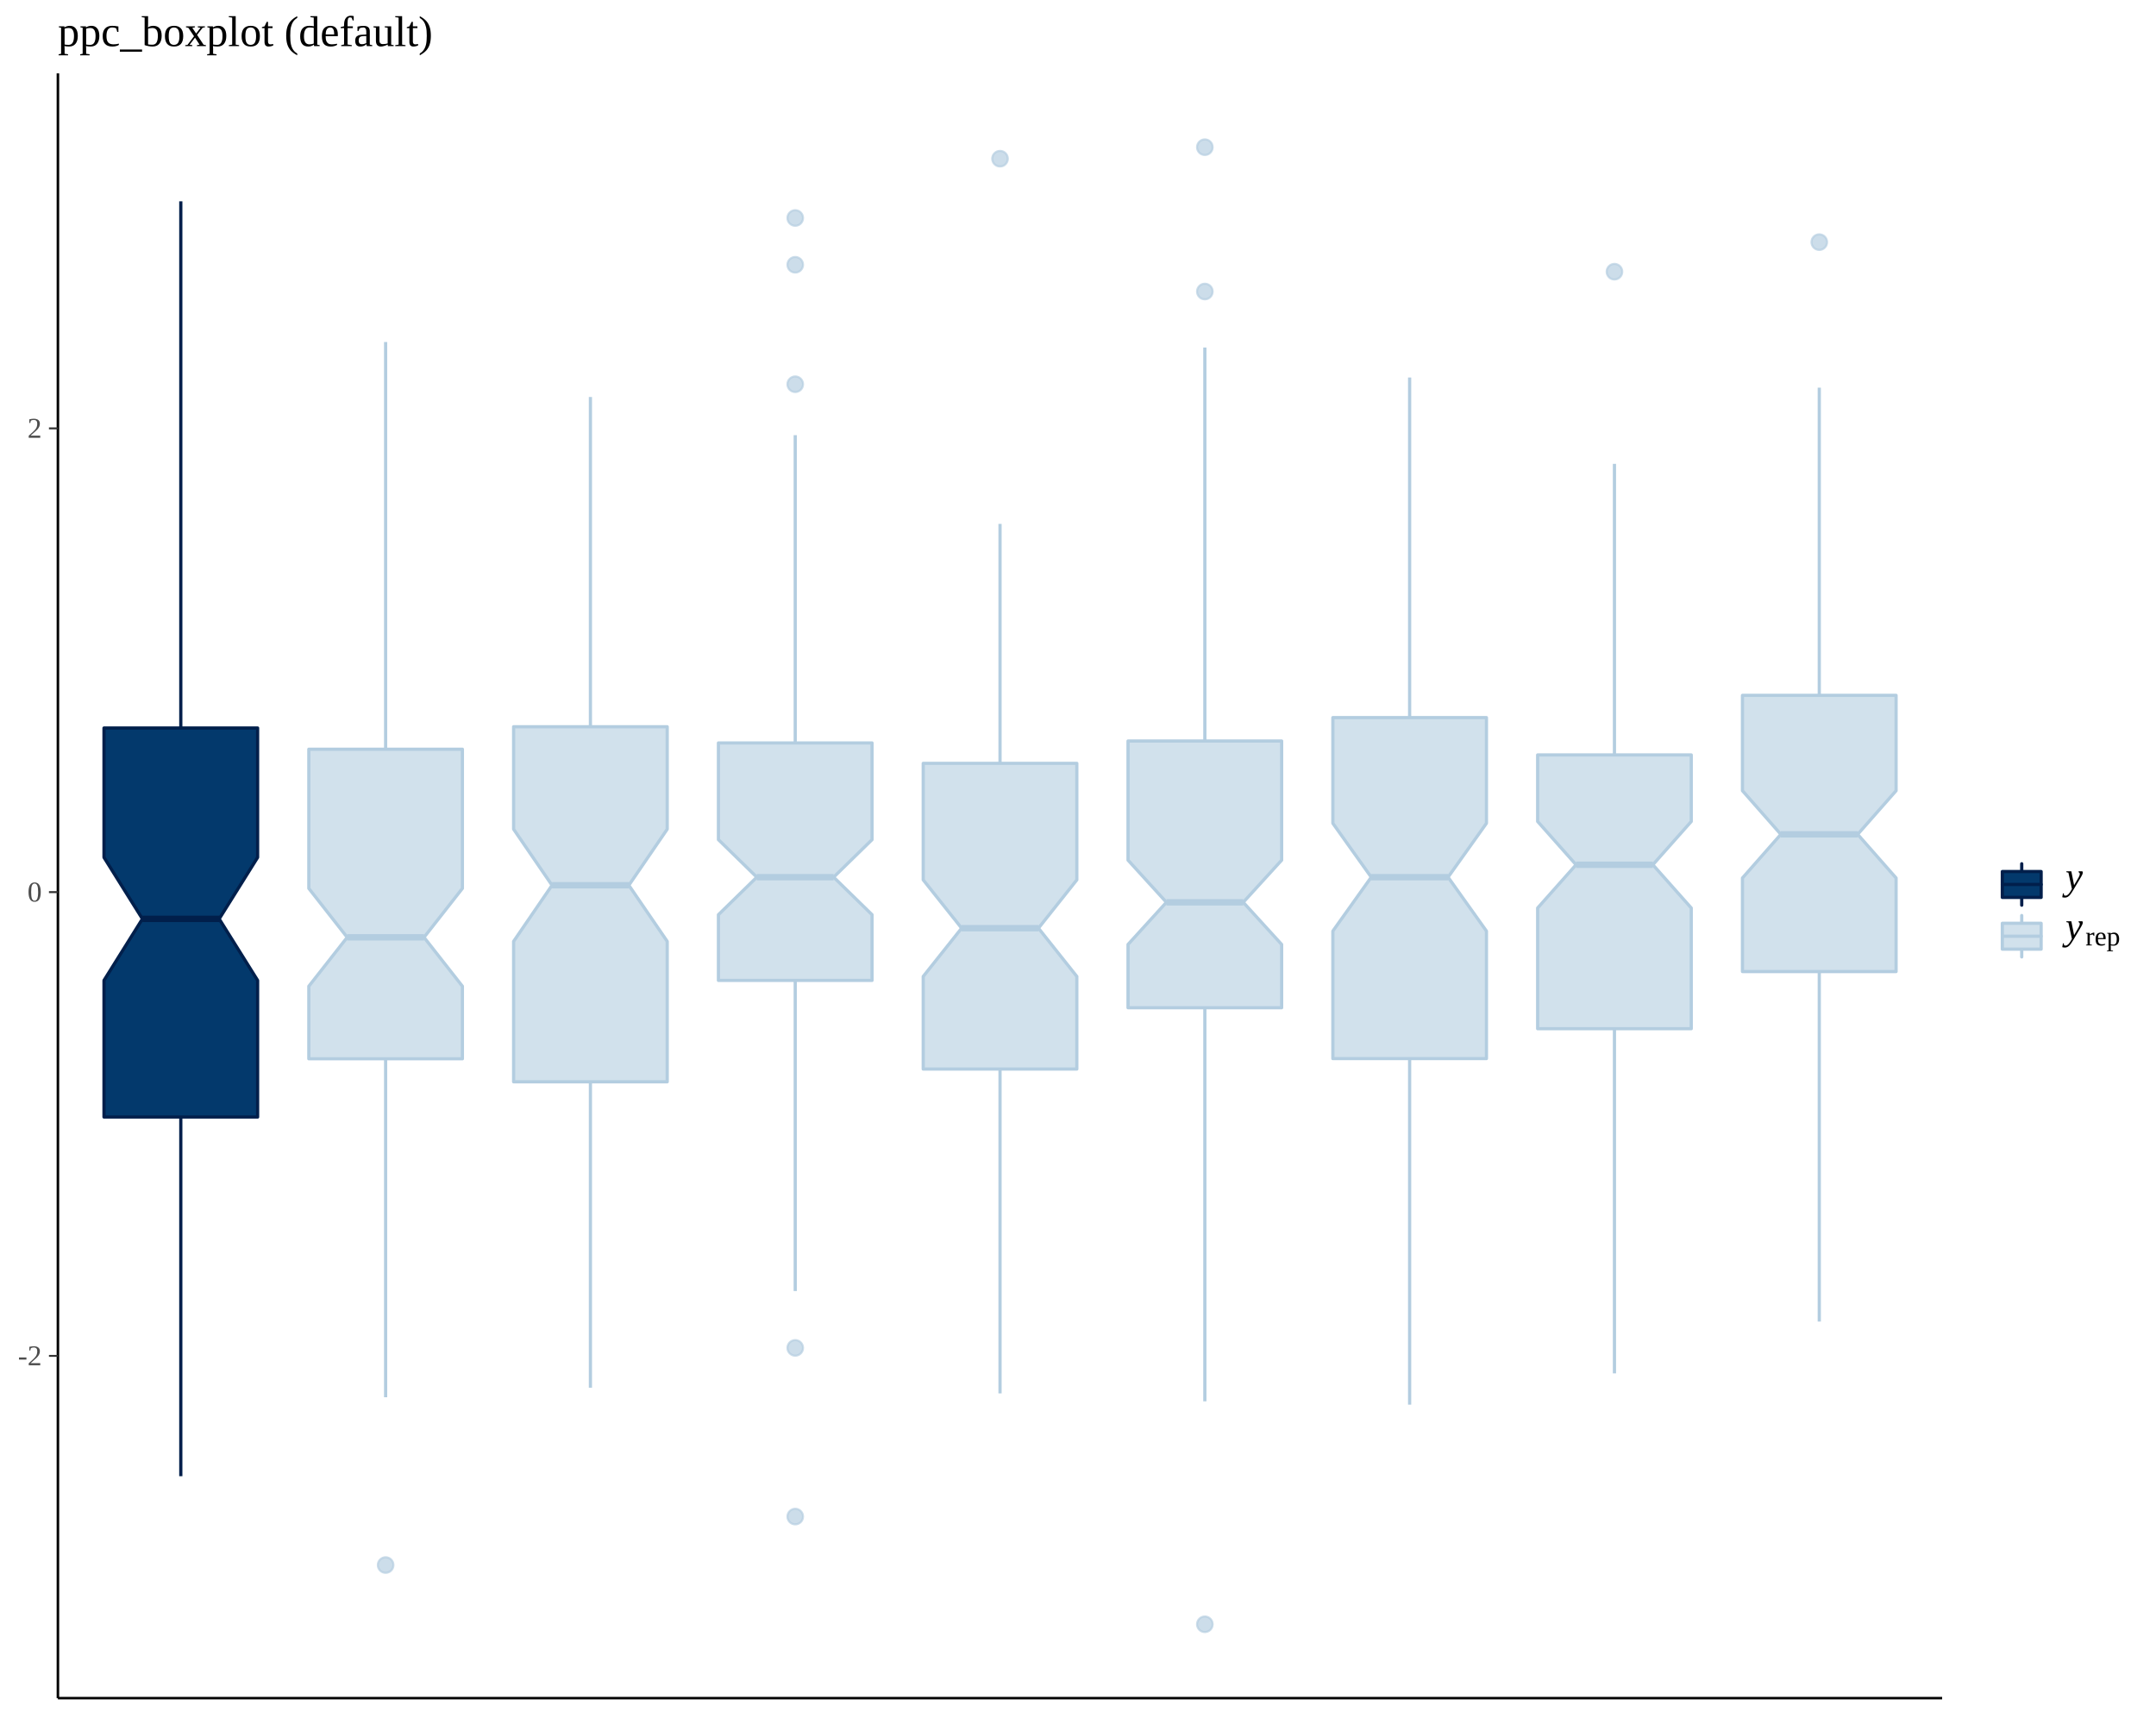
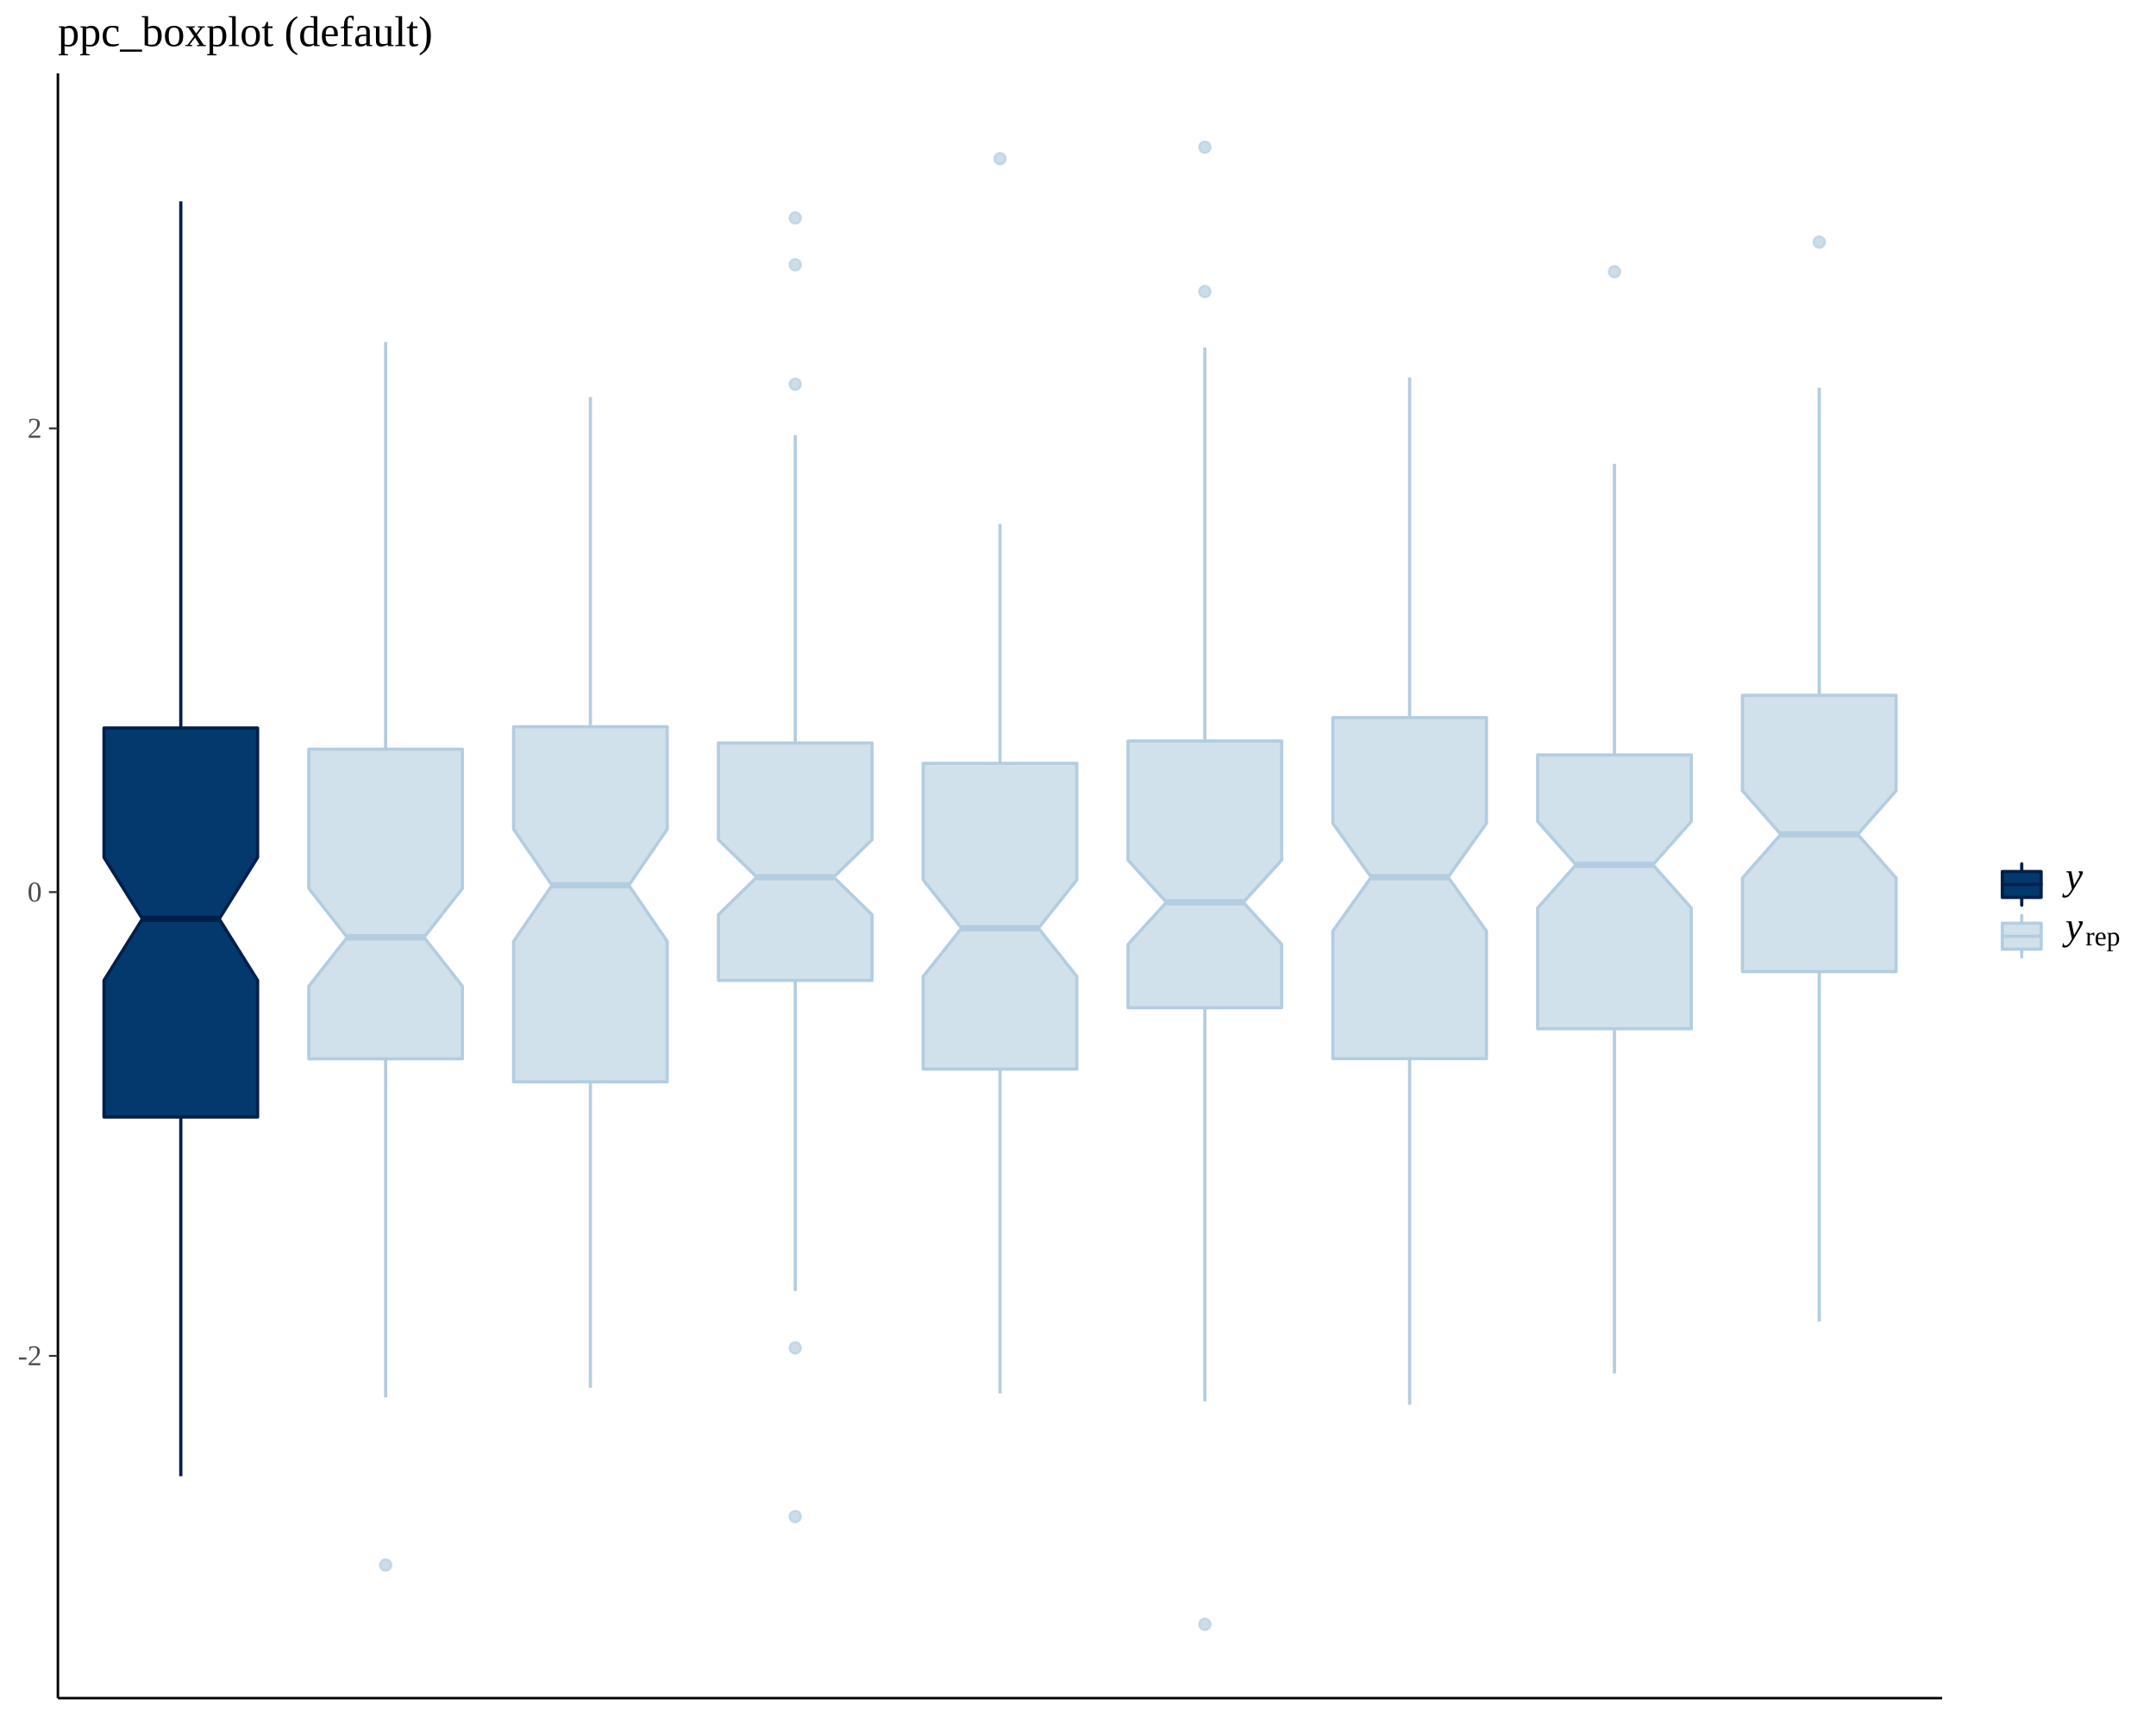
<svg xmlns="http://www.w3.org/2000/svg" viewBox="0 0 720.00 576.00">
  <defs>
    <style type="text/css">
    line, polyline, polygon, path, rect, circle {
      fill: none;
      stroke: #000000;
      stroke-linecap: round;
      stroke-linejoin: round;
      stroke-miterlimit: 10.00;
    }
  </style>
  </defs>
  <rect width="100%" height="100%" style="stroke: none; fill: #FFFFFF;" />
  <defs>
    <clipPath id="cpMTkuMzR8NjQ4LjU4fDU2Ny4wM3wyNC40OQ==">
      <rect x="19.34" y="24.49" width="629.24" height="542.55" />
    </clipPath>
  </defs>
  <line x1="60.38" y1="243.09" x2="60.38" y2="67.22" style="stroke-width: 1.07; stroke: #011F4B; stroke-linecap: butt;" clip-path="url(#cpMTkuMzR8NjQ4LjU4fDU2Ny4wM3wyNC40OQ==)" />
  <line x1="60.38" y1="372.99" x2="60.38" y2="492.92" style="stroke-width: 1.07; stroke: #011F4B; stroke-linecap: butt;" clip-path="url(#cpMTkuMzR8NjQ4LjU4fDU2Ny4wM3wyNC40OQ==)" />
  <polygon points="34.73,243.09 34.73,286.31 47.56,306.83 34.73,327.36 34.73,372.99 86.03,372.99 86.03,327.36 73.20,306.83 86.03,286.31 86.03,243.09 34.73,243.09 " style="stroke-width: 1.07; stroke: #011F4B; fill: #03396C;" clip-path="url(#cpMTkuMzR8NjQ4LjU4fDU2Ny4wM3wyNC40OQ==)" />
  <line x1="47.56" y1="306.83" x2="73.20" y2="306.83" style="stroke-width: 2.13; stroke: #011F4B; stroke-linecap: butt;" clip-path="url(#cpMTkuMzR8NjQ4LjU4fDU2Ny4wM3wyNC40OQ==)" />
-   <circle cx="128.78" cy="522.59" r="1.95pt" style="stroke-width: 0.71; stroke: #B3CDE0; stroke-opacity: 0.67; fill: #B3CDE0; fill-opacity: 0.67;" clip-path="url(#cpMTkuMzR8NjQ4LjU4fDU2Ny4wM3wyNC40OQ==)" />
+   <circle cx="128.78" cy="522.59" r="1.42pt" style="stroke-width: 0.71; stroke: #B3CDE0; stroke-opacity: 0.67; fill: #B3CDE0; fill-opacity: 0.67;" clip-path="url(#cpMTkuMzR8NjQ4LjU4fDU2Ny4wM3wyNC40OQ==)" />
  <line x1="128.78" y1="250.17" x2="128.78" y2="114.21" style="stroke-width: 1.07; stroke: #B3CDE0; stroke-linecap: butt;" clip-path="url(#cpMTkuMzR8NjQ4LjU4fDU2Ny4wM3wyNC40OQ==)" />
  <line x1="128.78" y1="353.54" x2="128.78" y2="466.56" style="stroke-width: 1.07; stroke: #B3CDE0; stroke-linecap: butt;" clip-path="url(#cpMTkuMzR8NjQ4LjU4fDU2Ny4wM3wyNC40OQ==)" />
  <polygon points="103.13,250.17 103.13,296.65 115.95,312.99 103.13,329.32 103.13,353.54 154.42,353.54 154.42,329.32 141.60,312.99 154.42,296.65 154.42,250.17 103.13,250.17 " style="stroke-width: 1.07; stroke: #B3CDE0; fill: #D1E1EC;" clip-path="url(#cpMTkuMzR8NjQ4LjU4fDU2Ny4wM3wyNC40OQ==)" />
  <line x1="115.95" y1="312.99" x2="141.60" y2="312.99" style="stroke-width: 2.13; stroke: #B3CDE0; stroke-linecap: butt;" clip-path="url(#cpMTkuMzR8NjQ4LjU4fDU2Ny4wM3wyNC40OQ==)" />
  <line x1="197.17" y1="242.67" x2="197.17" y2="132.55" style="stroke-width: 1.07; stroke: #B3CDE0; stroke-linecap: butt;" clip-path="url(#cpMTkuMzR8NjQ4LjU4fDU2Ny4wM3wyNC40OQ==)" />
  <line x1="197.17" y1="361.23" x2="197.17" y2="463.38" style="stroke-width: 1.07; stroke: #B3CDE0; stroke-linecap: butt;" clip-path="url(#cpMTkuMzR8NjQ4LjU4fDU2Ny4wM3wyNC40OQ==)" />
  <polygon points="171.52,242.67 171.52,276.87 184.35,295.60 171.52,314.34 171.52,361.23 222.82,361.23 222.82,314.34 210.00,295.60 222.82,276.87 222.82,242.67 171.52,242.67 " style="stroke-width: 1.07; stroke: #B3CDE0; fill: #D1E1EC;" clip-path="url(#cpMTkuMzR8NjQ4LjU4fDU2Ny4wM3wyNC40OQ==)" />
  <line x1="184.35" y1="295.60" x2="210.00" y2="295.60" style="stroke-width: 2.13; stroke: #B3CDE0; stroke-linecap: butt;" clip-path="url(#cpMTkuMzR8NjQ4LjU4fDU2Ny4wM3wyNC40OQ==)" />
-   <circle cx="265.57" cy="72.79" r="1.95pt" style="stroke-width: 0.71; stroke: #B3CDE0; stroke-opacity: 0.67; fill: #B3CDE0; fill-opacity: 0.67;" clip-path="url(#cpMTkuMzR8NjQ4LjU4fDU2Ny4wM3wyNC40OQ==)" />
-   <circle cx="265.57" cy="450.08" r="1.95pt" style="stroke-width: 0.71; stroke: #B3CDE0; stroke-opacity: 0.67; fill: #B3CDE0; fill-opacity: 0.67;" clip-path="url(#cpMTkuMzR8NjQ4LjU4fDU2Ny4wM3wyNC40OQ==)" />
-   <circle cx="265.57" cy="128.30" r="1.95pt" style="stroke-width: 0.71; stroke: #B3CDE0; stroke-opacity: 0.67; fill: #B3CDE0; fill-opacity: 0.67;" clip-path="url(#cpMTkuMzR8NjQ4LjU4fDU2Ny4wM3wyNC40OQ==)" />
-   <circle cx="265.57" cy="88.41" r="1.95pt" style="stroke-width: 0.71; stroke: #B3CDE0; stroke-opacity: 0.67; fill: #B3CDE0; fill-opacity: 0.67;" clip-path="url(#cpMTkuMzR8NjQ4LjU4fDU2Ny4wM3wyNC40OQ==)" />
-   <circle cx="265.57" cy="506.41" r="1.95pt" style="stroke-width: 0.71; stroke: #B3CDE0; stroke-opacity: 0.67; fill: #B3CDE0; fill-opacity: 0.67;" clip-path="url(#cpMTkuMzR8NjQ4LjU4fDU2Ny4wM3wyNC40OQ==)" />
+   <circle cx="265.57" cy="72.79" r="1.42pt" style="stroke-width: 0.71; stroke: #B3CDE0; stroke-opacity: 0.67; fill: #B3CDE0; fill-opacity: 0.67;" clip-path="url(#cpMTkuMzR8NjQ4LjU4fDU2Ny4wM3wyNC40OQ==)" />
+   <circle cx="265.57" cy="450.08" r="1.42pt" style="stroke-width: 0.71; stroke: #B3CDE0; stroke-opacity: 0.67; fill: #B3CDE0; fill-opacity: 0.67;" clip-path="url(#cpMTkuMzR8NjQ4LjU4fDU2Ny4wM3wyNC40OQ==)" />
+   <circle cx="265.57" cy="128.30" r="1.42pt" style="stroke-width: 0.71; stroke: #B3CDE0; stroke-opacity: 0.67; fill: #B3CDE0; fill-opacity: 0.67;" clip-path="url(#cpMTkuMzR8NjQ4LjU4fDU2Ny4wM3wyNC40OQ==)" />
+   <circle cx="265.57" cy="88.41" r="1.42pt" style="stroke-width: 0.71; stroke: #B3CDE0; stroke-opacity: 0.67; fill: #B3CDE0; fill-opacity: 0.67;" clip-path="url(#cpMTkuMzR8NjQ4LjU4fDU2Ny4wM3wyNC40OQ==)" />
+   <circle cx="265.57" cy="506.41" r="1.42pt" style="stroke-width: 0.71; stroke: #B3CDE0; stroke-opacity: 0.67; fill: #B3CDE0; fill-opacity: 0.67;" clip-path="url(#cpMTkuMzR8NjQ4LjU4fDU2Ny4wM3wyNC40OQ==)" />
  <line x1="265.57" y1="248.08" x2="265.57" y2="145.31" style="stroke-width: 1.07; stroke: #B3CDE0; stroke-linecap: butt;" clip-path="url(#cpMTkuMzR8NjQ4LjU4fDU2Ny4wM3wyNC40OQ==)" />
  <line x1="265.57" y1="327.37" x2="265.57" y2="431.09" style="stroke-width: 1.07; stroke: #B3CDE0; stroke-linecap: butt;" clip-path="url(#cpMTkuMzR8NjQ4LjU4fDU2Ny4wM3wyNC40OQ==)" />
  <polygon points="239.92,248.08 239.92,280.37 252.74,292.90 239.92,305.43 239.92,327.37 291.22,327.37 291.22,305.43 278.39,292.90 291.22,280.37 291.22,248.08 239.92,248.08 " style="stroke-width: 1.07; stroke: #B3CDE0; fill: #D1E1EC;" clip-path="url(#cpMTkuMzR8NjQ4LjU4fDU2Ny4wM3wyNC40OQ==)" />
  <line x1="252.74" y1="292.90" x2="278.39" y2="292.90" style="stroke-width: 2.13; stroke: #B3CDE0; stroke-linecap: butt;" clip-path="url(#cpMTkuMzR8NjQ4LjU4fDU2Ny4wM3wyNC40OQ==)" />
-   <circle cx="333.96" cy="52.99" r="1.95pt" style="stroke-width: 0.71; stroke: #B3CDE0; stroke-opacity: 0.67; fill: #B3CDE0; fill-opacity: 0.67;" clip-path="url(#cpMTkuMzR8NjQ4LjU4fDU2Ny4wM3wyNC40OQ==)" />
+   <circle cx="333.96" cy="52.99" r="1.42pt" style="stroke-width: 0.71; stroke: #B3CDE0; stroke-opacity: 0.67; fill: #B3CDE0; fill-opacity: 0.67;" clip-path="url(#cpMTkuMzR8NjQ4LjU4fDU2Ny4wM3wyNC40OQ==)" />
  <line x1="333.96" y1="254.89" x2="333.96" y2="174.94" style="stroke-width: 1.07; stroke: #B3CDE0; stroke-linecap: butt;" clip-path="url(#cpMTkuMzR8NjQ4LjU4fDU2Ny4wM3wyNC40OQ==)" />
  <line x1="333.96" y1="356.97" x2="333.96" y2="465.28" style="stroke-width: 1.07; stroke: #B3CDE0; stroke-linecap: butt;" clip-path="url(#cpMTkuMzR8NjQ4LjU4fDU2Ny4wM3wyNC40OQ==)" />
  <polygon points="308.31,254.89 308.31,293.80 321.14,309.93 308.31,326.05 308.31,356.97 359.61,356.97 359.61,326.05 346.79,309.93 359.61,293.80 359.61,254.89 308.31,254.89 " style="stroke-width: 1.07; stroke: #B3CDE0; fill: #D1E1EC;" clip-path="url(#cpMTkuMzR8NjQ4LjU4fDU2Ny4wM3wyNC40OQ==)" />
  <line x1="321.14" y1="309.93" x2="346.79" y2="309.93" style="stroke-width: 2.13; stroke: #B3CDE0; stroke-linecap: butt;" clip-path="url(#cpMTkuMzR8NjQ4LjU4fDU2Ny4wM3wyNC40OQ==)" />
-   <circle cx="402.36" cy="97.34" r="1.95pt" style="stroke-width: 0.71; stroke: #B3CDE0; stroke-opacity: 0.67; fill: #B3CDE0; fill-opacity: 0.67;" clip-path="url(#cpMTkuMzR8NjQ4LjU4fDU2Ny4wM3wyNC40OQ==)" />
-   <circle cx="402.36" cy="49.15" r="1.95pt" style="stroke-width: 0.71; stroke: #B3CDE0; stroke-opacity: 0.67; fill: #B3CDE0; fill-opacity: 0.67;" clip-path="url(#cpMTkuMzR8NjQ4LjU4fDU2Ny4wM3wyNC40OQ==)" />
-   <circle cx="402.36" cy="542.37" r="1.95pt" style="stroke-width: 0.71; stroke: #B3CDE0; stroke-opacity: 0.67; fill: #B3CDE0; fill-opacity: 0.67;" clip-path="url(#cpMTkuMzR8NjQ4LjU4fDU2Ny4wM3wyNC40OQ==)" />
+   <circle cx="402.36" cy="97.34" r="1.42pt" style="stroke-width: 0.71; stroke: #B3CDE0; stroke-opacity: 0.67; fill: #B3CDE0; fill-opacity: 0.67;" clip-path="url(#cpMTkuMzR8NjQ4LjU4fDU2Ny4wM3wyNC40OQ==)" />
+   <circle cx="402.36" cy="49.15" r="1.42pt" style="stroke-width: 0.71; stroke: #B3CDE0; stroke-opacity: 0.67; fill: #B3CDE0; fill-opacity: 0.67;" clip-path="url(#cpMTkuMzR8NjQ4LjU4fDU2Ny4wM3wyNC40OQ==)" />
+   <circle cx="402.36" cy="542.37" r="1.42pt" style="stroke-width: 0.71; stroke: #B3CDE0; stroke-opacity: 0.67; fill: #B3CDE0; fill-opacity: 0.67;" clip-path="url(#cpMTkuMzR8NjQ4LjU4fDU2Ny4wM3wyNC40OQ==)" />
  <line x1="402.36" y1="247.43" x2="402.36" y2="116.05" style="stroke-width: 1.07; stroke: #B3CDE0; stroke-linecap: butt;" clip-path="url(#cpMTkuMzR8NjQ4LjU4fDU2Ny4wM3wyNC40OQ==)" />
  <line x1="402.36" y1="336.50" x2="402.36" y2="467.92" style="stroke-width: 1.07; stroke: #B3CDE0; stroke-linecap: butt;" clip-path="url(#cpMTkuMzR8NjQ4LjU4fDU2Ny4wM3wyNC40OQ==)" />
  <polygon points="376.71,247.43 376.71,287.22 389.53,301.29 376.71,315.36 376.71,336.50 428.01,336.50 428.01,315.36 415.18,301.29 428.01,287.22 428.01,247.43 376.71,247.43 " style="stroke-width: 1.07; stroke: #B3CDE0; fill: #D1E1EC;" clip-path="url(#cpMTkuMzR8NjQ4LjU4fDU2Ny4wM3wyNC40OQ==)" />
  <line x1="389.53" y1="301.29" x2="415.18" y2="301.29" style="stroke-width: 2.13; stroke: #B3CDE0; stroke-linecap: butt;" clip-path="url(#cpMTkuMzR8NjQ4LjU4fDU2Ny4wM3wyNC40OQ==)" />
  <line x1="470.75" y1="239.61" x2="470.75" y2="126.05" style="stroke-width: 1.07; stroke: #B3CDE0; stroke-linecap: butt;" clip-path="url(#cpMTkuMzR8NjQ4LjU4fDU2Ny4wM3wyNC40OQ==)" />
  <line x1="470.75" y1="353.48" x2="470.75" y2="469.04" style="stroke-width: 1.07; stroke: #B3CDE0; stroke-linecap: butt;" clip-path="url(#cpMTkuMzR8NjQ4LjU4fDU2Ny4wM3wyNC40OQ==)" />
  <polygon points="445.11,239.61 445.11,274.91 457.93,292.90 445.11,310.89 445.11,353.48 496.40,353.48 496.40,310.89 483.58,292.90 496.40,274.91 496.40,239.61 445.11,239.61 " style="stroke-width: 1.07; stroke: #B3CDE0; fill: #D1E1EC;" clip-path="url(#cpMTkuMzR8NjQ4LjU4fDU2Ny4wM3wyNC40OQ==)" />
  <line x1="457.93" y1="292.90" x2="483.58" y2="292.90" style="stroke-width: 2.13; stroke: #B3CDE0; stroke-linecap: butt;" clip-path="url(#cpMTkuMzR8NjQ4LjU4fDU2Ny4wM3wyNC40OQ==)" />
-   <circle cx="539.15" cy="90.72" r="1.95pt" style="stroke-width: 0.71; stroke: #B3CDE0; stroke-opacity: 0.67; fill: #B3CDE0; fill-opacity: 0.67;" clip-path="url(#cpMTkuMzR8NjQ4LjU4fDU2Ny4wM3wyNC40OQ==)" />
+   <circle cx="539.15" cy="90.72" r="1.42pt" style="stroke-width: 0.71; stroke: #B3CDE0; stroke-opacity: 0.67; fill: #B3CDE0; fill-opacity: 0.67;" clip-path="url(#cpMTkuMzR8NjQ4LjU4fDU2Ny4wM3wyNC40OQ==)" />
  <line x1="539.15" y1="252.08" x2="539.15" y2="154.88" style="stroke-width: 1.07; stroke: #B3CDE0; stroke-linecap: butt;" clip-path="url(#cpMTkuMzR8NjQ4LjU4fDU2Ny4wM3wyNC40OQ==)" />
  <line x1="539.15" y1="343.50" x2="539.15" y2="458.59" style="stroke-width: 1.07; stroke: #B3CDE0; stroke-linecap: butt;" clip-path="url(#cpMTkuMzR8NjQ4LjU4fDU2Ny4wM3wyNC40OQ==)" />
  <polygon points="513.50,252.08 513.50,274.30 526.33,288.75 513.50,303.19 513.50,343.50 564.80,343.50 564.80,303.19 551.97,288.75 564.80,274.30 564.80,252.08 513.50,252.08 " style="stroke-width: 1.07; stroke: #B3CDE0; fill: #D1E1EC;" clip-path="url(#cpMTkuMzR8NjQ4LjU4fDU2Ny4wM3wyNC40OQ==)" />
  <line x1="526.33" y1="288.75" x2="551.97" y2="288.75" style="stroke-width: 2.13; stroke: #B3CDE0; stroke-linecap: butt;" clip-path="url(#cpMTkuMzR8NjQ4LjU4fDU2Ny4wM3wyNC40OQ==)" />
-   <circle cx="607.55" cy="80.85" r="1.95pt" style="stroke-width: 0.71; stroke: #B3CDE0; stroke-opacity: 0.67; fill: #B3CDE0; fill-opacity: 0.67;" clip-path="url(#cpMTkuMzR8NjQ4LjU4fDU2Ny4wM3wyNC40OQ==)" />
+   <circle cx="607.55" cy="80.85" r="1.42pt" style="stroke-width: 0.71; stroke: #B3CDE0; stroke-opacity: 0.67; fill: #B3CDE0; fill-opacity: 0.67;" clip-path="url(#cpMTkuMzR8NjQ4LjU4fDU2Ny4wM3wyNC40OQ==)" />
  <line x1="607.55" y1="232.19" x2="607.55" y2="129.44" style="stroke-width: 1.07; stroke: #B3CDE0; stroke-linecap: butt;" clip-path="url(#cpMTkuMzR8NjQ4LjU4fDU2Ny4wM3wyNC40OQ==)" />
  <line x1="607.55" y1="324.42" x2="607.55" y2="441.30" style="stroke-width: 1.07; stroke: #B3CDE0; stroke-linecap: butt;" clip-path="url(#cpMTkuMzR8NjQ4LjU4fDU2Ny4wM3wyNC40OQ==)" />
  <polygon points="581.90,232.19 581.90,264.03 594.72,278.60 581.90,293.17 581.90,324.42 633.20,324.42 633.20,293.17 620.37,278.60 633.20,264.03 633.20,232.19 581.90,232.19 " style="stroke-width: 1.07; stroke: #B3CDE0; fill: #D1E1EC;" clip-path="url(#cpMTkuMzR8NjQ4LjU4fDU2Ny4wM3wyNC40OQ==)" />
  <line x1="594.72" y1="278.60" x2="620.37" y2="278.60" style="stroke-width: 2.13; stroke: #B3CDE0; stroke-linecap: butt;" clip-path="url(#cpMTkuMzR8NjQ4LjU4fDU2Ny4wM3wyNC40OQ==)" />
  <defs>
    <clipPath id="cpMC4wMHw3MjAuMDB8NTc2LjAwfDAuMDA=">
      <rect x="0.00" y="0.00" width="720.00" height="576.00" />
    </clipPath>
  </defs>
  <polyline points="19.34,567.03 19.34,24.49 " style="stroke-width: 0.85; stroke-linecap: butt;" clip-path="url(#cpMC4wMHw3MjAuMDB8NTc2LjAwfDAuMDA=)" />
  <g clip-path="url(#cpMC4wMHw3MjAuMDB8NTc2LjAwfDAuMDA=)">
    <text x="5.98" y="455.89" style="font-size: 9.60px; fill: #4D4D4D; font-family: Liberation Serif;" textLength="7.98px" lengthAdjust="spacingAndGlyphs">-2</text>
  </g>
  <g clip-path="url(#cpMC4wMHw3MjAuMDB8NTc2LjAwfDAuMDA=)">
    <text x="9.17" y="301.03" style="font-size: 9.60px; fill: #4D4D4D; font-family: Liberation Serif;" textLength="4.80px" lengthAdjust="spacingAndGlyphs">0</text>
  </g>
  <g clip-path="url(#cpMC4wMHw3MjAuMDB8NTc2LjAwfDAuMDA=)">
    <text x="9.17" y="146.18" style="font-size: 9.60px; fill: #4D4D4D; font-family: Liberation Serif;" textLength="4.80px" lengthAdjust="spacingAndGlyphs">2</text>
  </g>
  <polyline points="16.35,452.74 19.34,452.74 " style="stroke-width: 0.64; stroke: #333333; stroke-linecap: butt;" clip-path="url(#cpMC4wMHw3MjAuMDB8NTc2LjAwfDAuMDA=)" />
  <polyline points="16.35,297.89 19.34,297.89 " style="stroke-width: 0.64; stroke: #333333; stroke-linecap: butt;" clip-path="url(#cpMC4wMHw3MjAuMDB8NTc2LjAwfDAuMDA=)" />
  <polyline points="16.35,143.04 19.34,143.04 " style="stroke-width: 0.64; stroke: #333333; stroke-linecap: butt;" clip-path="url(#cpMC4wMHw3MjAuMDB8NTc2LjAwfDAuMDA=)" />
  <polyline points="19.34,567.03 648.58,567.03 " style="stroke-width: 0.85; stroke-linecap: butt;" clip-path="url(#cpMC4wMHw3MjAuMDB8NTc2LjAwfDAuMDA=)" />
  <polyline points="675.16,302.25 675.16,299.66 " style="stroke-width: 1.07; stroke: #011F4B;" clip-path="url(#cpMC4wMHw3MjAuMDB8NTc2LjAwfDAuMDA=)" />
  <polyline points="675.16,291.02 675.16,288.42 " style="stroke-width: 1.07; stroke: #011F4B;" clip-path="url(#cpMC4wMHw3MjAuMDB8NTc2LjAwfDAuMDA=)" />
  <rect x="668.68" y="291.02" width="12.96" height="8.64" style="stroke-width: 1.07; stroke: #011F4B; fill: #03396C;" clip-path="url(#cpMC4wMHw3MjAuMDB8NTc2LjAwfDAuMDA=)" />
  <polyline points="668.68,295.34 681.64,295.34 " style="stroke-width: 1.07; stroke: #011F4B;" clip-path="url(#cpMC4wMHw3MjAuMDB8NTc2LjAwfDAuMDA=)" />
  <polyline points="675.16,319.53 675.16,316.94 " style="stroke-width: 1.07; stroke: #B3CDE0;" clip-path="url(#cpMC4wMHw3MjAuMDB8NTc2LjAwfDAuMDA=)" />
  <polyline points="675.16,308.30 675.16,305.70 " style="stroke-width: 1.07; stroke: #B3CDE0;" clip-path="url(#cpMC4wMHw3MjAuMDB8NTc2LjAwfDAuMDA=)" />
  <rect x="668.68" y="308.30" width="12.96" height="8.64" style="stroke-width: 1.07; stroke: #B3CDE0; fill: #D1E1EC;" clip-path="url(#cpMC4wMHw3MjAuMDB8NTc2LjAwfDAuMDA=)" />
  <polyline points="668.68,312.62 681.64,312.62 " style="stroke-width: 1.07; stroke: #B3CDE0;" clip-path="url(#cpMC4wMHw3MjAuMDB8NTc2LjAwfDAuMDA=)" />
  <g clip-path="url(#cpMC4wMHw3MjAuMDB8NTc2LjAwfDAuMDA=)">
    <text x="689.77" y="296.91" style="font-size: 13.00px; font-style: italic; font-family: Liberation Serif;" textLength="5.77px" lengthAdjust="spacingAndGlyphs">y</text>
  </g>
  <g clip-path="url(#cpMC4wMHw3MjAuMDB8NTc2LjAwfDAuMDA=)">
    <text x="689.77" y="313.59" style="font-size: 13.00px; font-style: italic; font-family: Liberation Serif;" textLength="5.77px" lengthAdjust="spacingAndGlyphs">y</text>
  </g>
  <g clip-path="url(#cpMC4wMHw3MjAuMDB8NTc2LjAwfDAuMDA=)">
    <text x="696.44" y="315.68" style="font-size: 9.10px; font-family: Liberation Serif;" textLength="3.03px" lengthAdjust="spacingAndGlyphs">r</text>
  </g>
  <g clip-path="url(#cpMC4wMHw3MjAuMDB8NTc2LjAwfDAuMDA=)">
    <text x="699.47" y="315.68" style="font-size: 9.10px; font-family: Liberation Serif;" textLength="4.03px" lengthAdjust="spacingAndGlyphs">e</text>
  </g>
  <g clip-path="url(#cpMC4wMHw3MjAuMDB8NTc2LjAwfDAuMDA=)">
    <text x="703.50" y="315.68" style="font-size: 9.10px; font-family: Liberation Serif;" textLength="4.55px" lengthAdjust="spacingAndGlyphs">p</text>
  </g>
  <g clip-path="url(#cpMC4wMHw3MjAuMDB8NTc2LjAwfDAuMDA=)">
    <text x="19.34" y="15.40" style="font-size: 14.40px; font-family: Liberation Serif;" textLength="125.19px" lengthAdjust="spacingAndGlyphs">ppc_boxplot (default)</text>
  </g>
</svg>
